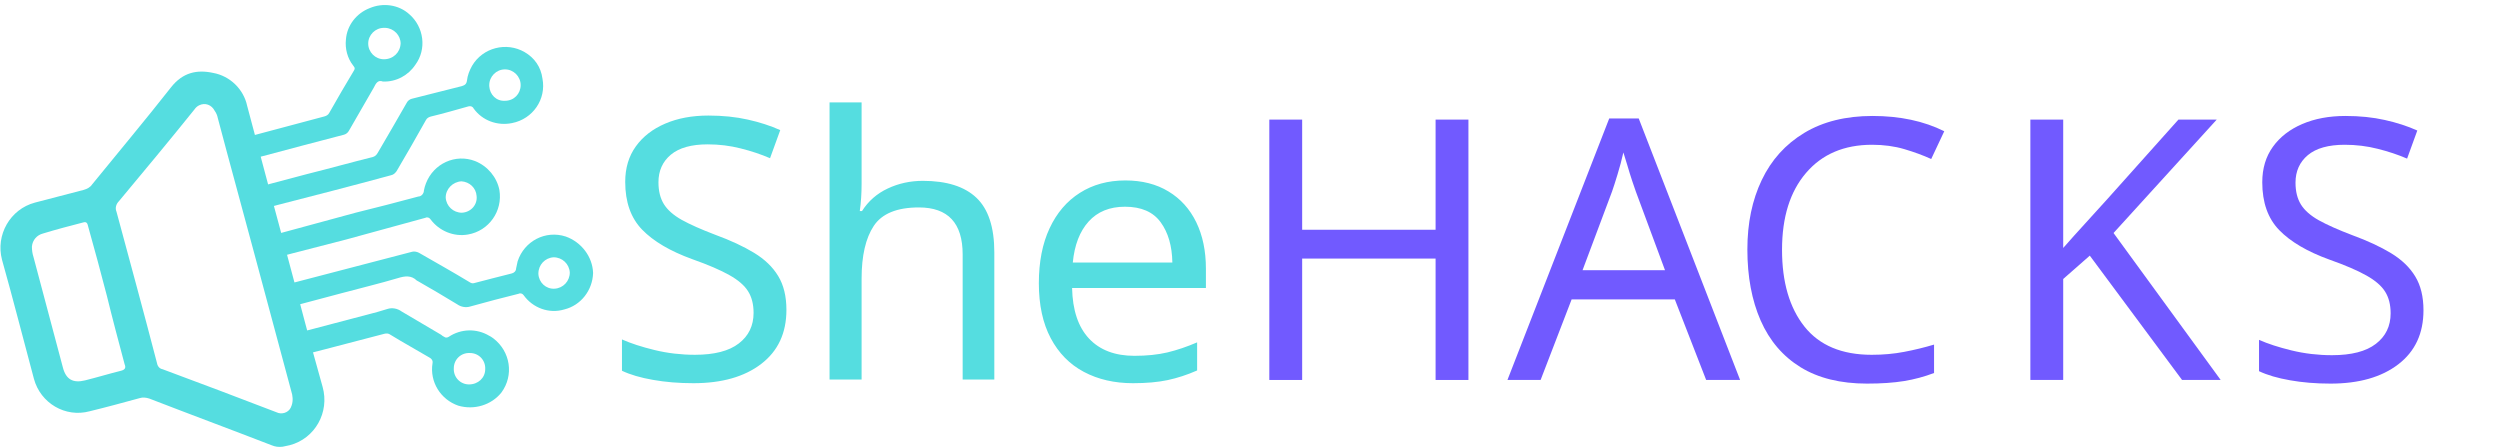
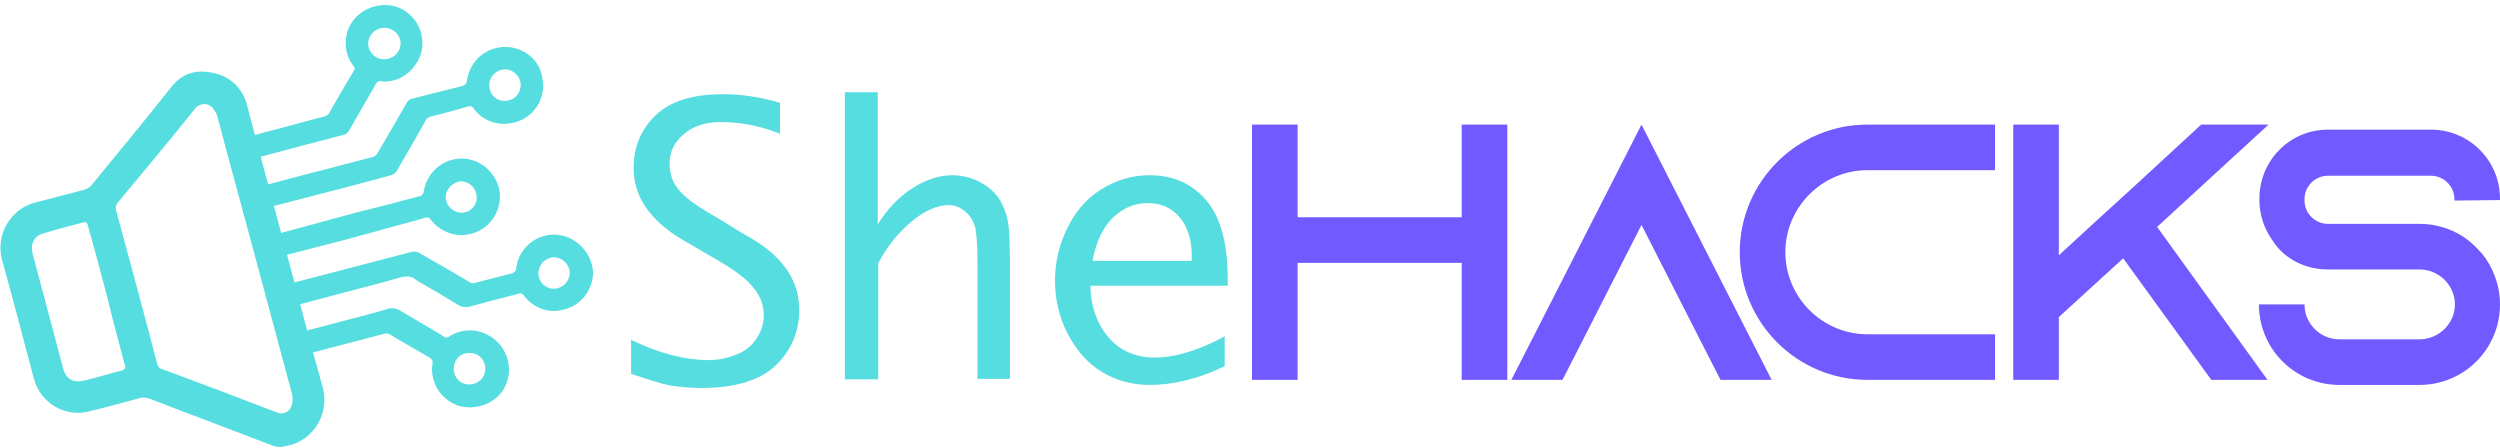
<svg xmlns="http://www.w3.org/2000/svg" version="1.1" id="Layer_1" x="0px" y="0px" viewBox="0 0 493.6 88.4" style="enable-background:new 0 0 493.6 88.4;" xml:space="preserve">
  <style type="text/css">
- 	.st0{fill:#715AFF;}
- 	.st1{font-family:'AzonixRegular';}
- 	.st2{font-size:72px;}
- 	.st3{letter-spacing:-2;}
- 	.st4{letter-spacing:-9;}
- 	.st5{fill:#55DDE0;}
- 	.st6{font-family:'Ayuthaya';}
- 	.st7{letter-spacing:-1;}
+ 	.st0{enable-background:new    ;}
+ 	.st1{fill:#715AFF;}
+ 	.st2{fill:#55DDE0;}
</style>
  <g id="Layer_2_1_">
    <g id="Layer_3">
-       <text transform="matrix(1 0 0 1 243.63 75.02)" class="st0 st1 st2 st3">H</text>
-       <text transform="matrix(1 0 0 1 297.63 75.02)" class="st0 st1 st2 st4">A</text>
-       <text transform="matrix(1 0 0 1 340.61 75.02)" class="st0 st1 st2 st3">C</text>
-       <text transform="matrix(1 0 0 1 393.89 75.02)" class="st0 st1 st2 st4">K</text>
-       <text transform="matrix(1 0 0 1 442.35 75.02)" class="st0 st1 st2 st3">S</text>
-       <text transform="matrix(1 0 0 1 119.13 74.94)" class="st5 st6 st2 st7">She</text>
+       <g class="st0">
+         <path class="st1" d="M297.6,24.6V75h-9V51.9h-32.4V75h-9V24.6h9v18.3h32.4V24.6H297.6z" />
+       </g>
+       <g class="st0">
+         <path class="st1" d="M349.8,75h-10.1l-4.6-9l-11-21.6l-11,21.6l-4.6,9h-10.1l4.6-9l21.1-41.4L345.2,66L349.8,75z" />
+       </g>
+       <g class="st0">
+         <path class="st1" d="M352.5,49.8c0,8.9,7.3,16.2,16.2,16.2h25.2v9h-25.2c-13.9,0-25.2-11.3-25.2-25.2c0-13.9,11.3-25.2,25.2-25.2     h25.2v9h-25.2C359.8,33.6,352.5,40.9,352.5,49.8z" />
+       </g>
+       <g class="st0">
+         <path class="st1" d="M425.9,44.8L447.7,75h-11.1l-17.4-24l-12.7,11.6V75h-9V24.6h9v25.8l7.4-6.8l6.7-6.1l14-12.9h13.3L425.9,44.8     z" />
+       </g>
+       <g class="st0">
+         <path class="st1" d="M484.6,39.6v-0.3c0-2.5-2.1-4.6-4.6-4.6h-20.4c-2.5,0-4.6,2.1-4.6,4.6v0.3c0,2.5,2.1,4.6,4.6,4.6h18.1     c4.7,0,8.9,2,11.7,5.2c0.2,0.2,0.4,0.4,0.6,0.6c2.2,2.7,3.6,6.3,3.6,10.1c0,8.8-7.1,15.9-15.9,15.9h-15.8     c-8.8,0-15.9-7.1-15.9-15.9h9c0,3.8,3.1,6.9,6.9,6.9h15.8c3.8,0,7-3.1,7-6.9s-3.2-6.9-7-6.9h-18.1c-3.7,0-7-1.4-9.4-3.8     c-0.6-0.6-1.2-1.4-1.7-2.2c-1.5-2.2-2.4-4.8-2.4-7.7v-0.3c0-7.5,6-13.6,13.5-13.6H480c7.5,0,13.6,6.1,13.6,13.6v0.3L484.6,39.6z" />
+       </g>
+       <g class="st0">
+         <path class="st2" d="M124.6,73.8v-6.7c5.6,2.7,10.7,4,15.3,4c1.9,0,3.8-0.4,5.5-1.1c1.8-0.7,3.1-1.8,4-3.2     c0.9-1.4,1.4-2.9,1.4-4.5c0-1.9-0.6-3.7-1.9-5.3c-1.2-1.7-3.6-3.5-7-5.5l-3.6-2.1l-3.6-2.1c-6.4-3.8-9.6-8.5-9.6-14.1     c0-4.1,1.4-7.6,4.3-10.4c2.9-2.8,7.3-4.2,13.3-4.2c3.9,0,7.6,0.6,11.3,1.7v6.1c-4-1.6-7.9-2.3-11.7-2.3c-3,0-5.5,0.8-7.3,2.4     c-1.9,1.6-2.8,3.5-2.8,5.8c0,2.2,0.7,4.1,2.2,5.6c1.4,1.5,3.3,2.8,5.5,4.1l2.7,1.6l3.4,2.1l2.9,1.7c6,3.7,8.9,8.3,8.9,13.8     c0,4.2-1.5,7.9-4.6,10.9c-3.1,3-8,4.5-14.8,4.5c-2.1,0-4.2-0.2-6.2-0.5C130.4,75.7,127.8,74.9,124.6,73.8z" />
+         <path class="st2" d="M166.8,74.9V18.2h6.5v26.1c1.9-3,4.1-5.4,6.8-7.1c2.6-1.7,5.3-2.6,7.9-2.6c2.2,0,4.3,0.6,6.1,1.7     c1.8,1.1,3.1,2.5,3.8,4.1c0.6,1.2,1,2.5,1.2,3.9c0.2,1.4,0.3,4.3,0.3,8.6v21.9H193V52.2c0-3.8-0.2-6.3-0.5-7.5     c-0.4-1.2-1-2.2-2-3c-1-0.8-2-1.2-3.2-1.2c-2.3,0-4.8,1.1-7.4,3.3c-2.6,2.2-4.8,4.9-6.5,8.2v22.9H166.8z" />
+         <path class="st2" d="M241.8,72.3c-5.2,2.5-10.2,3.7-14.8,3.7c-3.5,0-6.7-0.9-9.5-2.6s-5-4.3-6.7-7.5c-1.7-3.3-2.5-6.8-2.5-10.5     c0-3.6,0.8-7,2.4-10.3c1.6-3.3,3.8-5.9,6.7-7.7c2.9-1.8,6-2.8,9.6-2.8c4.7,0,8.4,1.7,11.2,5c2.8,3.3,4.2,8.5,4.2,15.4v1.4h-27.1     c0,2.7,0.6,5.2,1.7,7.4c1.1,2.2,2.6,3.9,4.5,5.1c1.9,1.1,4,1.7,6.3,1.7c4.2,0,8.9-1.4,14-4.2V72.3z M215.7,51.5h19.6v-1     c0-3.2-0.8-5.7-2.4-7.6c-1.6-1.9-3.7-2.8-6.3-2.8c-2.7,0-4.9,1-6.9,2.9C217.8,44.9,216.4,47.7,215.7,51.5z" />
+       </g>
      <g>
-         <path class="st5" d="M93.8,31.8c-3.9-1.5-8.2,0.5-9.7,4.4c-0.2,0.5-0.3,0.9-0.4,1.4c0,0.6-0.5,1.2-1.1,1.2     c-4.1,1.1-8.3,2.2-12.4,3.2L54,46.4l1.1,4.3l13.2-3.4L84,43c0.4-0.2,0.8,0,1,0.3c1.7,2.3,4.6,3.5,7.4,3c4.1-0.7,6.9-4.6,6.2-8.8     C98.1,35,96.3,32.8,93.8,31.8L93.8,31.8z M91.2,42c-1.7,0-3.1-1.3-3.2-3l0,0c0-1.7,1.4-3.1,3.1-3.2c1.6,0.1,2.9,1.3,3,2.9     C94.3,40.4,93,41.9,91.2,42C91.3,42,91.3,42,91.2,42z" />
-         <path class="st5" d="M96.6,66.3c-2.5-1.5-5.6-1.4-8,0.2c-0.3,0.2-0.7,0.2-0.9,0c-0.2-0.1-0.4-0.2-0.6-0.4     c-2.6-1.5-5.2-3.1-7.8-4.6c-0.8-0.6-1.9-0.8-2.8-0.5c-0.7,0.2-1.3,0.4-2,0.6l-15.2,4l1.2,4.3c5.2-1.3,10.3-2.7,15.4-4     c0.4-0.1,0.8-0.1,1.2,0.2c0.7,0.4,1.3,0.8,2,1.2c1.9,1.1,3.8,2.2,5.7,3.3c0.4,0.2,0.7,0.6,0.6,1.1c-0.6,3.7,1.6,7.2,5.1,8.4     C93.6,81,97,80,99,77.5c2.5-3.4,1.8-8.1-1.6-10.7C97,66.5,96.8,66.4,96.6,66.3z M92.6,75.9c-1.7,0-3.1-1.4-3-3.2     c0-1.7,1.4-3.1,3.2-3l0,0c1.7,0,3.1,1.4,3,3.2C95.8,74.6,94.4,75.9,92.6,75.9z" />
-         <path class="st5" d="M111.7,46.7c-4-1.3-8.2,0.9-9.5,4.9c-0.1,0.4-0.2,0.9-0.3,1.4c0,0.5-0.4,0.9-0.9,1c-2.5,0.6-5,1.3-7.4,1.9     c-0.3,0.1-0.6,0-0.9-0.2c-3.3-2-6.7-3.9-10-5.8c-0.4-0.2-0.9-0.3-1.3-0.2l-23,6l-1.6,0.4l1.2,4.3l9.4-2.5c3.7-1,7.5-1.9,11.2-3     c1.3-0.4,2.6-0.6,3.7,0.5c0.1,0,0.1,0.1,0.2,0.1c2.6,1.5,5.2,3,7.8,4.6c0.7,0.5,1.7,0.7,2.6,0.4c3.2-0.9,6.3-1.7,9.5-2.5     c0.4-0.2,0.8,0,1,0.3c1.8,2.5,5,3.7,8,2.8c3.3-0.8,5.6-3.8,5.7-7.2C117,50.7,114.8,47.8,111.7,46.7z M109.5,57     c-1.7,0.1-3.1-1.2-3.2-2.9V54c0-1.7,1.3-3.1,3-3.2c1.7,0,3.1,1.3,3.2,3C112.5,55.5,111.2,56.9,109.5,57z" />
-         <path class="st5" d="M80.8,2.8c-2.1-1.9-5.2-2.3-7.8-1.2c-2.6,1-4.5,3.4-4.7,6.2c-0.2,1.8,0.3,3.7,1.4,5.1c0.2,0.3,0.5,0.5,0.2,1     c-1.7,2.8-3.3,5.6-4.9,8.4c-0.2,0.4-0.6,0.6-1,0.7l-15,4l1.1,4.3l9.4-2.5c2.8-0.7,5.6-1.5,8.4-2.2c0.4-0.1,0.8-0.4,1-0.8l4.9-8.5     c0.4-0.8,0.8-1.6,1.8-1.2c2.6,0.1,5-1.2,6.4-3.3C84.3,9.7,83.7,5.3,80.8,2.8z M75.8,11.7c-1.7,0-3.1-1.4-3.1-3.1s1.4-3.1,3.1-3.1     c0.1,0,0.2,0,0.3,0c1.7,0.1,3,1.5,3,3.1C79,10.4,77.6,11.7,75.8,11.7z" />
-         <path class="st5" d="M103.6,10.3C100,8.2,95.3,9.4,93.2,13c-0.5,0.9-0.9,1.9-1,2.9c-0.1,0.7-0.4,0.9-1,1.1     c-3.3,0.8-6.6,1.7-9.9,2.5c-0.4,0.1-0.8,0.4-1,0.8c-1.8,3.1-3.6,6.3-5.5,9.5c-0.3,0.5-0.5,1-1.2,1.2c-4.4,1.1-8.7,2.3-13.1,3.4     l-8.3,2.2l1.1,4.3l0.6-0.2c7.8-2,15.6-4,23.3-6.1c0.5-0.1,0.8-0.4,1.1-0.8c2-3.4,3.9-6.7,5.8-10.1c0.2-0.4,0.6-0.6,1-0.7     c2.5-0.6,4.9-1.3,7.4-2c0.4-0.1,0.8,0,1,0.4c1.7,2.4,4.7,3.5,7.6,2.9c4.1-0.8,6.8-4.7,6-8.8C106.8,13.2,105.5,11.4,103.6,10.3     L103.6,10.3z M99.7,19.9c-1.7,0.1-3-1.2-3.1-2.9c0-0.1,0-0.1,0-0.2c0-1.7,1.4-3.1,3.1-3.1s3.1,1.4,3.1,3.1     C102.8,18.5,101.5,19.9,99.7,19.9L99.7,19.9z" />
-         <path class="st5" d="M56.3,48.9c2.5,9.2,4.8,18.4,7.4,27.5c1.4,5-1.5,10.2-6.5,11.5c-0.5,0.1-0.9,0.2-1.4,0.3     c-0.8,0.1-1.5,0-2.2-0.3c-8-3.1-16.1-6.1-24.1-9.2c-0.6-0.2-1.3-0.3-1.9-0.1c-3.3,0.9-6.6,1.8-9.9,2.6c-4.8,1.3-9.7-1.6-11-6.4     C4.6,67,2.6,59.1,0.4,51.3C-0.9,46.4,2,41.3,6.9,40c3.2-0.8,6.4-1.7,9.6-2.5c0.7-0.2,1.3-0.5,1.7-1.1     c5.2-6.4,10.5-12.7,15.6-19.2c2.3-2.9,5.1-3.5,8.3-2.8c3.3,0.6,6,3.2,6.7,6.5C51.3,30.4,53.8,39.6,56.3,48.9z M50.3,50.4     L50.3,50.4c-2.4-9-4.9-18-7.3-27.1c-0.1-0.5-0.3-1-0.6-1.4c-0.6-1.2-1.9-1.7-3.1-1.1c-0.4,0.2-0.7,0.5-0.9,0.8     c-4.9,6.1-9.9,12.1-14.9,18.1c-0.6,0.6-0.8,1.4-0.5,2.1c2.7,10,5.4,19.9,8,29.9c0.1,0.6,0.5,1.1,1.1,1.2c7.5,2.8,15,5.6,22.5,8.5     c1,0.5,2.3,0.1,2.8-0.9c0.1-0.2,0.1-0.3,0.2-0.5c0.3-0.9,0.2-1.9-0.1-2.8L50.3,50.4z M21.1,58.4L21.1,58.4     c-1.2-4.6-2.4-9.1-3.7-13.7c-0.1-0.4-0.2-1-0.9-0.8c-2.7,0.7-5.4,1.4-8,2.2c-1.2,0.3-2.1,1.3-2.2,2.6c0,0.7,0.1,1.4,0.3,2     l5.8,21.8c0.6,2.4,2,3.2,4.4,2.6s4.7-1.3,7.1-1.9c0.8-0.2,1-0.6,0.7-1.3C23.4,67.4,22.2,62.9,21.1,58.4L21.1,58.4z" />
+         <path class="st2" d="M93.8,31.8c-3.9-1.5-8.2,0.5-9.7,4.4c-0.2,0.5-0.3,0.9-0.4,1.4c0,0.6-0.5,1.2-1.1,1.2     c-4.1,1.1-8.3,2.2-12.4,3.2L54,46.4l1.1,4.3l13.2-3.4L84,43c0.4-0.2,0.8,0,1,0.3c1.7,2.3,4.6,3.5,7.4,3c4.1-0.7,6.9-4.6,6.2-8.8     C98.1,35,96.3,32.8,93.8,31.8L93.8,31.8z M91.2,42c-1.7,0-3.1-1.3-3.2-3l0,0c0-1.7,1.4-3.1,3.1-3.2c1.6,0.1,2.9,1.3,3,2.9     C94.3,40.4,93,41.9,91.2,42C91.3,42,91.3,42,91.2,42z" />
+         <path class="st2" d="M96.6,66.3c-2.5-1.5-5.6-1.4-8,0.2c-0.3,0.2-0.7,0.2-0.9,0c-0.2-0.1-0.4-0.2-0.6-0.4     c-2.6-1.5-5.2-3.1-7.8-4.6c-0.8-0.6-1.9-0.8-2.8-0.5c-0.7,0.2-1.3,0.4-2,0.6l-15.2,4l1.2,4.3c5.2-1.3,10.3-2.7,15.4-4     c0.4-0.1,0.8-0.1,1.2,0.2c0.7,0.4,1.3,0.8,2,1.2c1.9,1.1,3.8,2.2,5.7,3.3c0.4,0.2,0.7,0.6,0.6,1.1c-0.6,3.7,1.6,7.2,5.1,8.4     C93.6,81,97,80,99,77.5c2.5-3.4,1.8-8.1-1.6-10.7C97,66.5,96.8,66.4,96.6,66.3z M92.6,75.9c-1.7,0-3.1-1.4-3-3.2     c0-1.7,1.4-3.1,3.2-3l0,0c1.7,0,3.1,1.4,3,3.2C95.8,74.6,94.4,75.9,92.6,75.9z" />
+         <path class="st2" d="M111.7,46.7c-4-1.3-8.2,0.9-9.5,4.9c-0.1,0.4-0.2,0.9-0.3,1.4c0,0.5-0.4,0.9-0.9,1c-2.5,0.6-5,1.3-7.4,1.9     c-0.3,0.1-0.6,0-0.9-0.2c-3.3-2-6.7-3.9-10-5.8c-0.4-0.2-0.9-0.3-1.3-0.2l-23,6l-1.6,0.4l1.2,4.3l9.4-2.5c3.7-1,7.5-1.9,11.2-3     c1.3-0.4,2.6-0.6,3.7,0.5c0.1,0,0.1,0.1,0.2,0.1c2.6,1.5,5.2,3,7.8,4.6c0.7,0.5,1.7,0.7,2.6,0.4c3.2-0.9,6.3-1.7,9.5-2.5     c0.4-0.2,0.8,0,1,0.3c1.8,2.5,5,3.7,8,2.8c3.3-0.8,5.6-3.8,5.7-7.2C117,50.7,114.8,47.8,111.7,46.7z M109.5,57     c-1.7,0.1-3.1-1.2-3.2-2.9V54c0-1.7,1.3-3.1,3-3.2c1.7,0,3.1,1.3,3.2,3C112.5,55.5,111.2,56.9,109.5,57z" />
+         <path class="st2" d="M80.8,2.8c-2.1-1.9-5.2-2.3-7.8-1.2c-2.6,1-4.5,3.4-4.7,6.2c-0.2,1.8,0.3,3.7,1.4,5.1c0.2,0.3,0.5,0.5,0.2,1     c-1.7,2.8-3.3,5.6-4.9,8.4c-0.2,0.4-0.6,0.6-1,0.7l-15,4l1.1,4.3l9.4-2.5c2.8-0.7,5.6-1.5,8.4-2.2c0.4-0.1,0.8-0.4,1-0.8l4.9-8.5     c0.4-0.8,0.8-1.6,1.8-1.2c2.6,0.1,5-1.2,6.4-3.3C84.3,9.7,83.7,5.3,80.8,2.8z M75.8,11.7c-1.7,0-3.1-1.4-3.1-3.1s1.4-3.1,3.1-3.1     c0.1,0,0.2,0,0.3,0c1.7,0.1,3,1.5,3,3.1C79,10.4,77.6,11.7,75.8,11.7z" />
+         <path class="st2" d="M103.6,10.3C100,8.2,95.3,9.4,93.2,13c-0.5,0.9-0.9,1.9-1,2.9c-0.1,0.7-0.4,0.9-1,1.1     c-3.3,0.8-6.6,1.7-9.9,2.5c-0.4,0.1-0.8,0.4-1,0.8c-1.8,3.1-3.6,6.3-5.5,9.5c-0.3,0.5-0.5,1-1.2,1.2c-4.4,1.1-8.7,2.3-13.1,3.4     l-8.3,2.2l1.1,4.3l0.6-0.2c7.8-2,15.6-4,23.3-6.1c0.5-0.1,0.8-0.4,1.1-0.8c2-3.4,3.9-6.7,5.8-10.1c0.2-0.4,0.6-0.6,1-0.7     c2.5-0.6,4.9-1.3,7.4-2c0.4-0.1,0.8,0,1,0.4c1.7,2.4,4.7,3.5,7.6,2.9c4.1-0.8,6.8-4.7,6-8.8C106.8,13.2,105.5,11.4,103.6,10.3     L103.6,10.3z M99.7,19.9c-1.7,0.1-3-1.2-3.1-2.9c0-0.1,0-0.1,0-0.2c0-1.7,1.4-3.1,3.1-3.1s3.1,1.4,3.1,3.1     C102.8,18.5,101.5,19.9,99.7,19.9L99.7,19.9z" />
+         <path class="st2" d="M56.3,48.9c2.5,9.2,4.8,18.4,7.4,27.5c1.4,5-1.5,10.2-6.5,11.5c-0.5,0.1-0.9,0.2-1.4,0.3     c-0.8,0.1-1.5,0-2.2-0.3c-8-3.1-16.1-6.1-24.1-9.2c-0.6-0.2-1.3-0.3-1.9-0.1c-3.3,0.9-6.6,1.8-9.9,2.6c-4.8,1.3-9.7-1.6-11-6.4     C4.6,67,2.6,59.1,0.4,51.3C-0.9,46.4,2,41.3,6.9,40c3.2-0.8,6.4-1.7,9.6-2.5c0.7-0.2,1.3-0.5,1.7-1.1     c5.2-6.4,10.5-12.7,15.6-19.2c2.3-2.9,5.1-3.5,8.3-2.8c3.3,0.6,6,3.2,6.7,6.5C51.3,30.4,53.8,39.6,56.3,48.9z M50.3,50.4     L50.3,50.4c-2.4-9-4.9-18-7.3-27.1c-0.1-0.5-0.3-1-0.6-1.4c-0.6-1.2-1.9-1.7-3.1-1.1c-0.4,0.2-0.7,0.5-0.9,0.8     c-4.9,6.1-9.9,12.1-14.9,18.1c-0.6,0.6-0.8,1.4-0.5,2.1c2.7,10,5.4,19.9,8,29.9c0.1,0.6,0.5,1.1,1.1,1.2c7.5,2.8,15,5.6,22.5,8.5     c1,0.5,2.3,0.1,2.8-0.9c0.1-0.2,0.1-0.3,0.2-0.5c0.3-0.9,0.2-1.9-0.1-2.8L50.3,50.4z M21.1,58.4L21.1,58.4     c-1.2-4.6-2.4-9.1-3.7-13.7c-0.1-0.4-0.2-1-0.9-0.8c-2.7,0.7-5.4,1.4-8,2.2c-1.2,0.3-2.1,1.3-2.2,2.6c0,0.7,0.1,1.4,0.3,2     l5.8,21.8c0.6,2.4,2,3.2,4.4,2.6s4.7-1.3,7.1-1.9c0.8-0.2,1-0.6,0.7-1.3C23.4,67.4,22.2,62.9,21.1,58.4L21.1,58.4z" />
      </g>
    </g>
  </g>
</svg>
